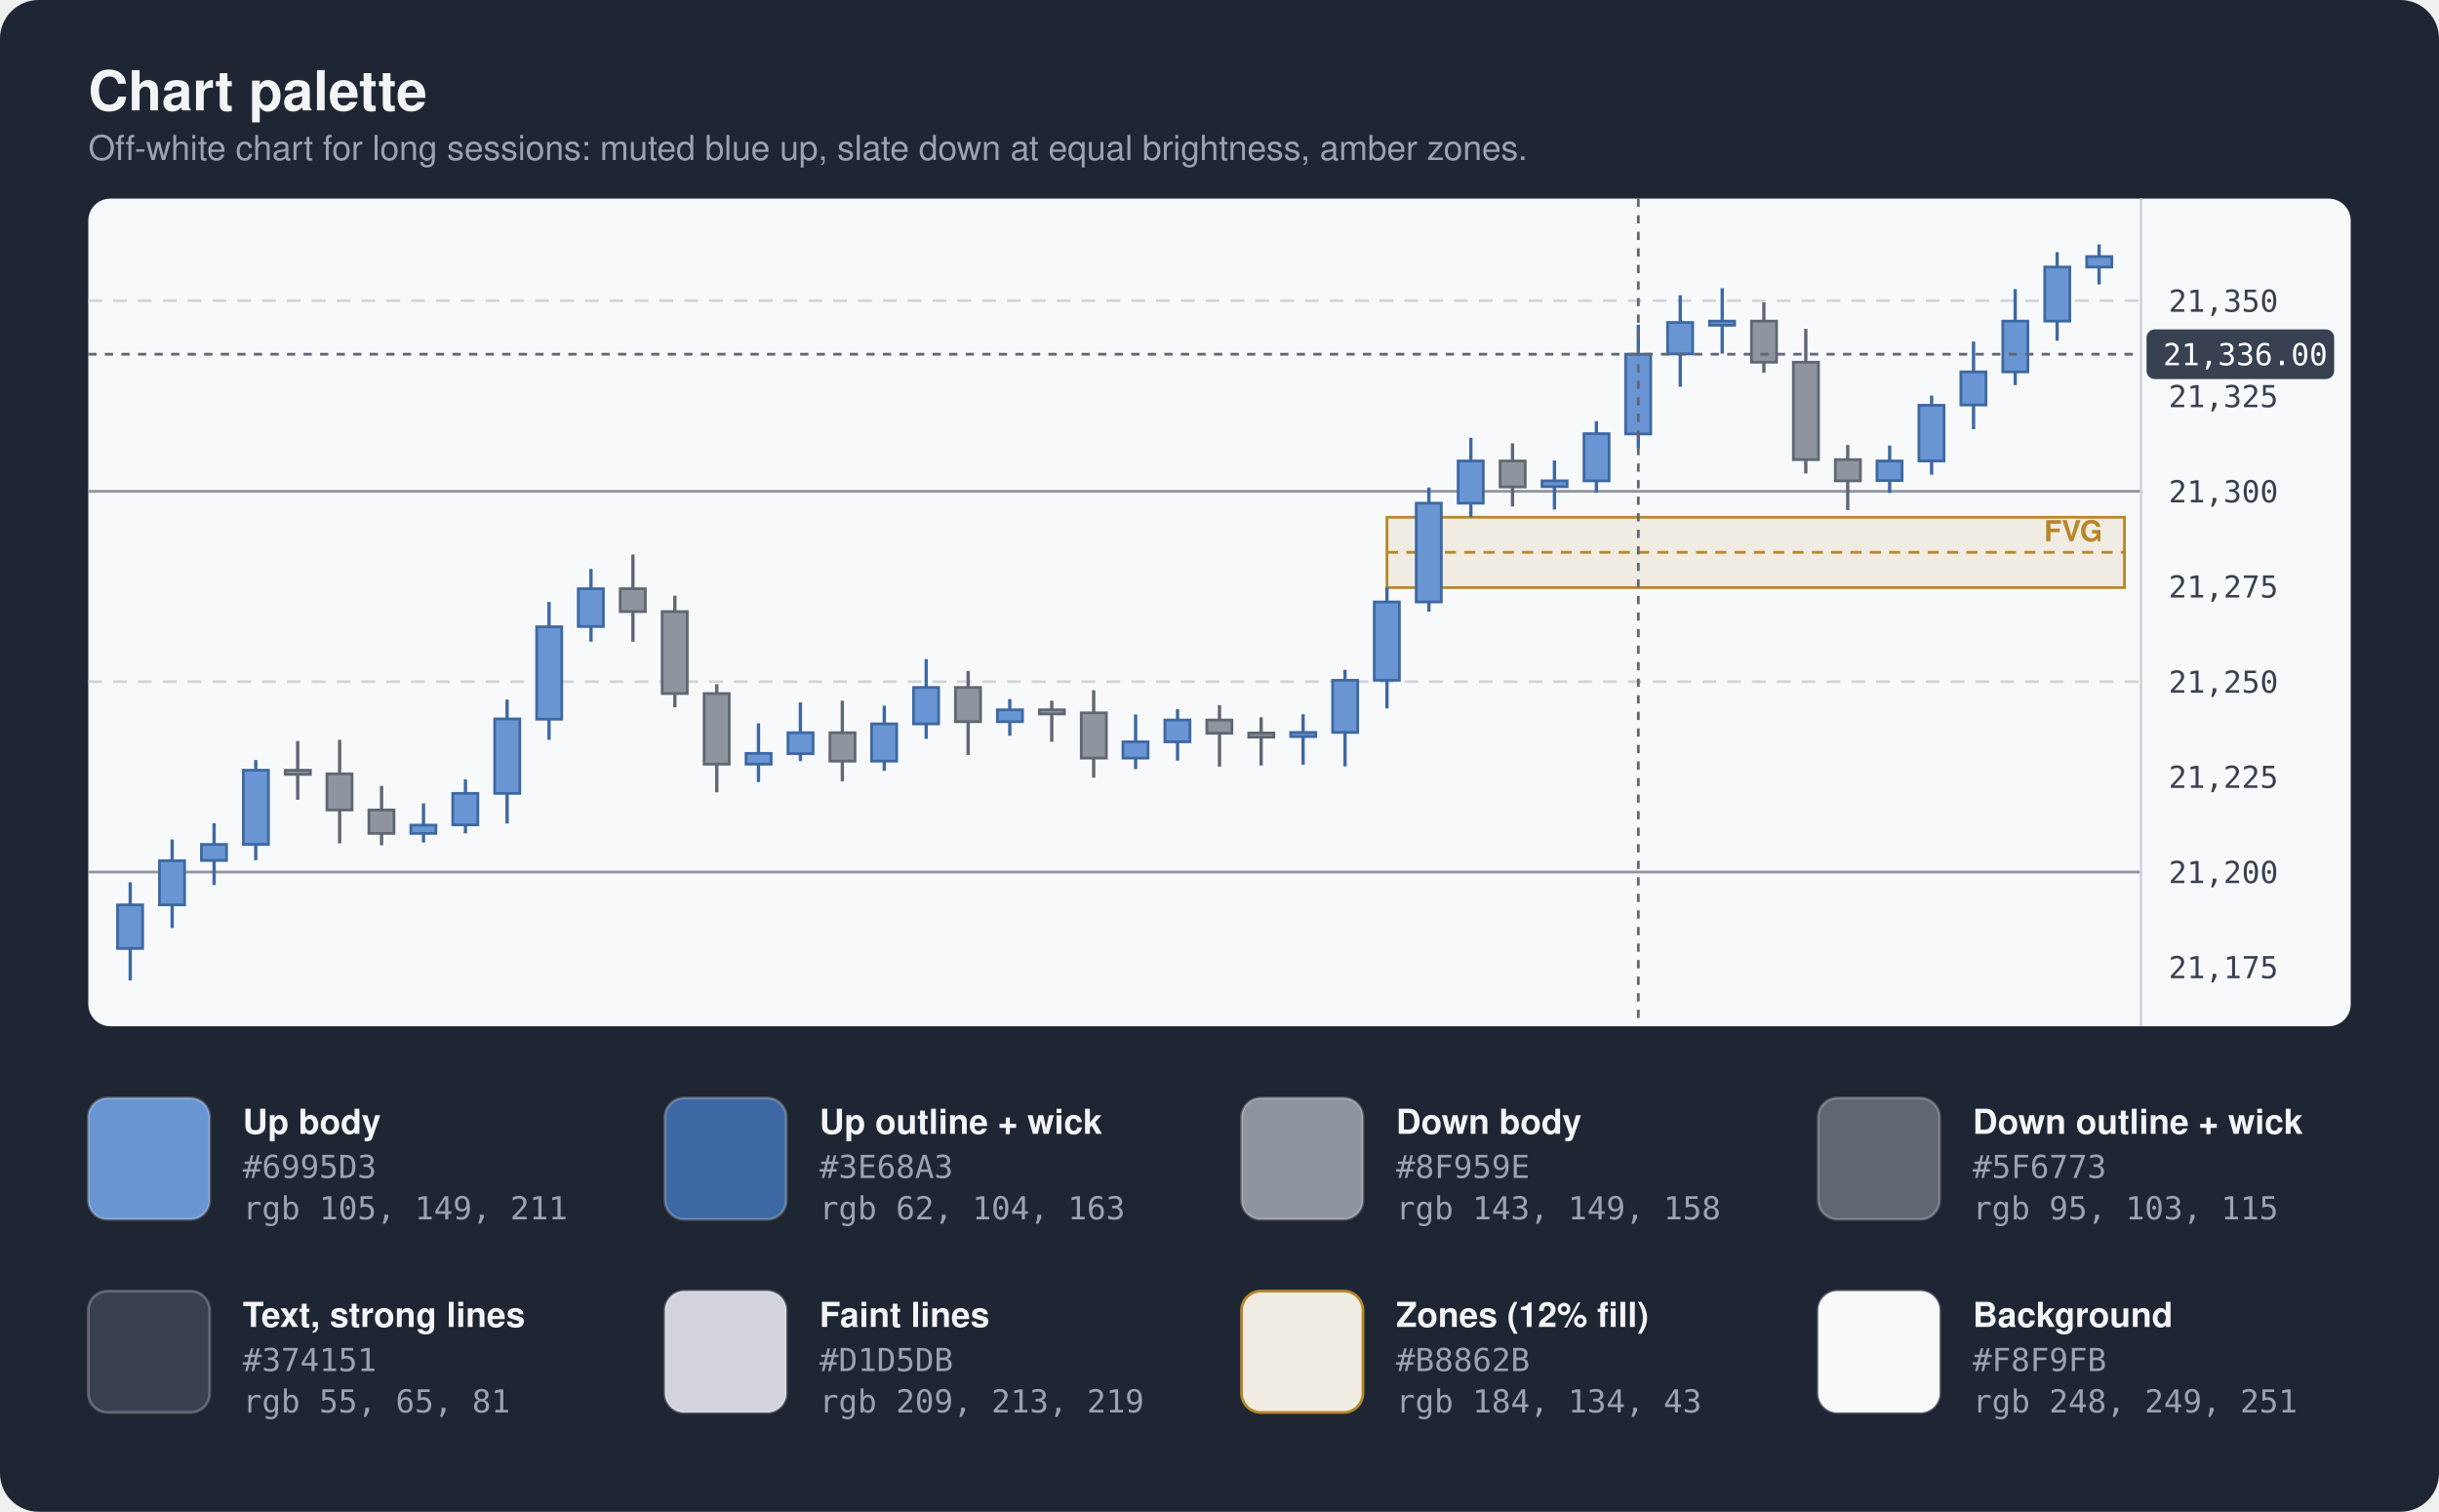
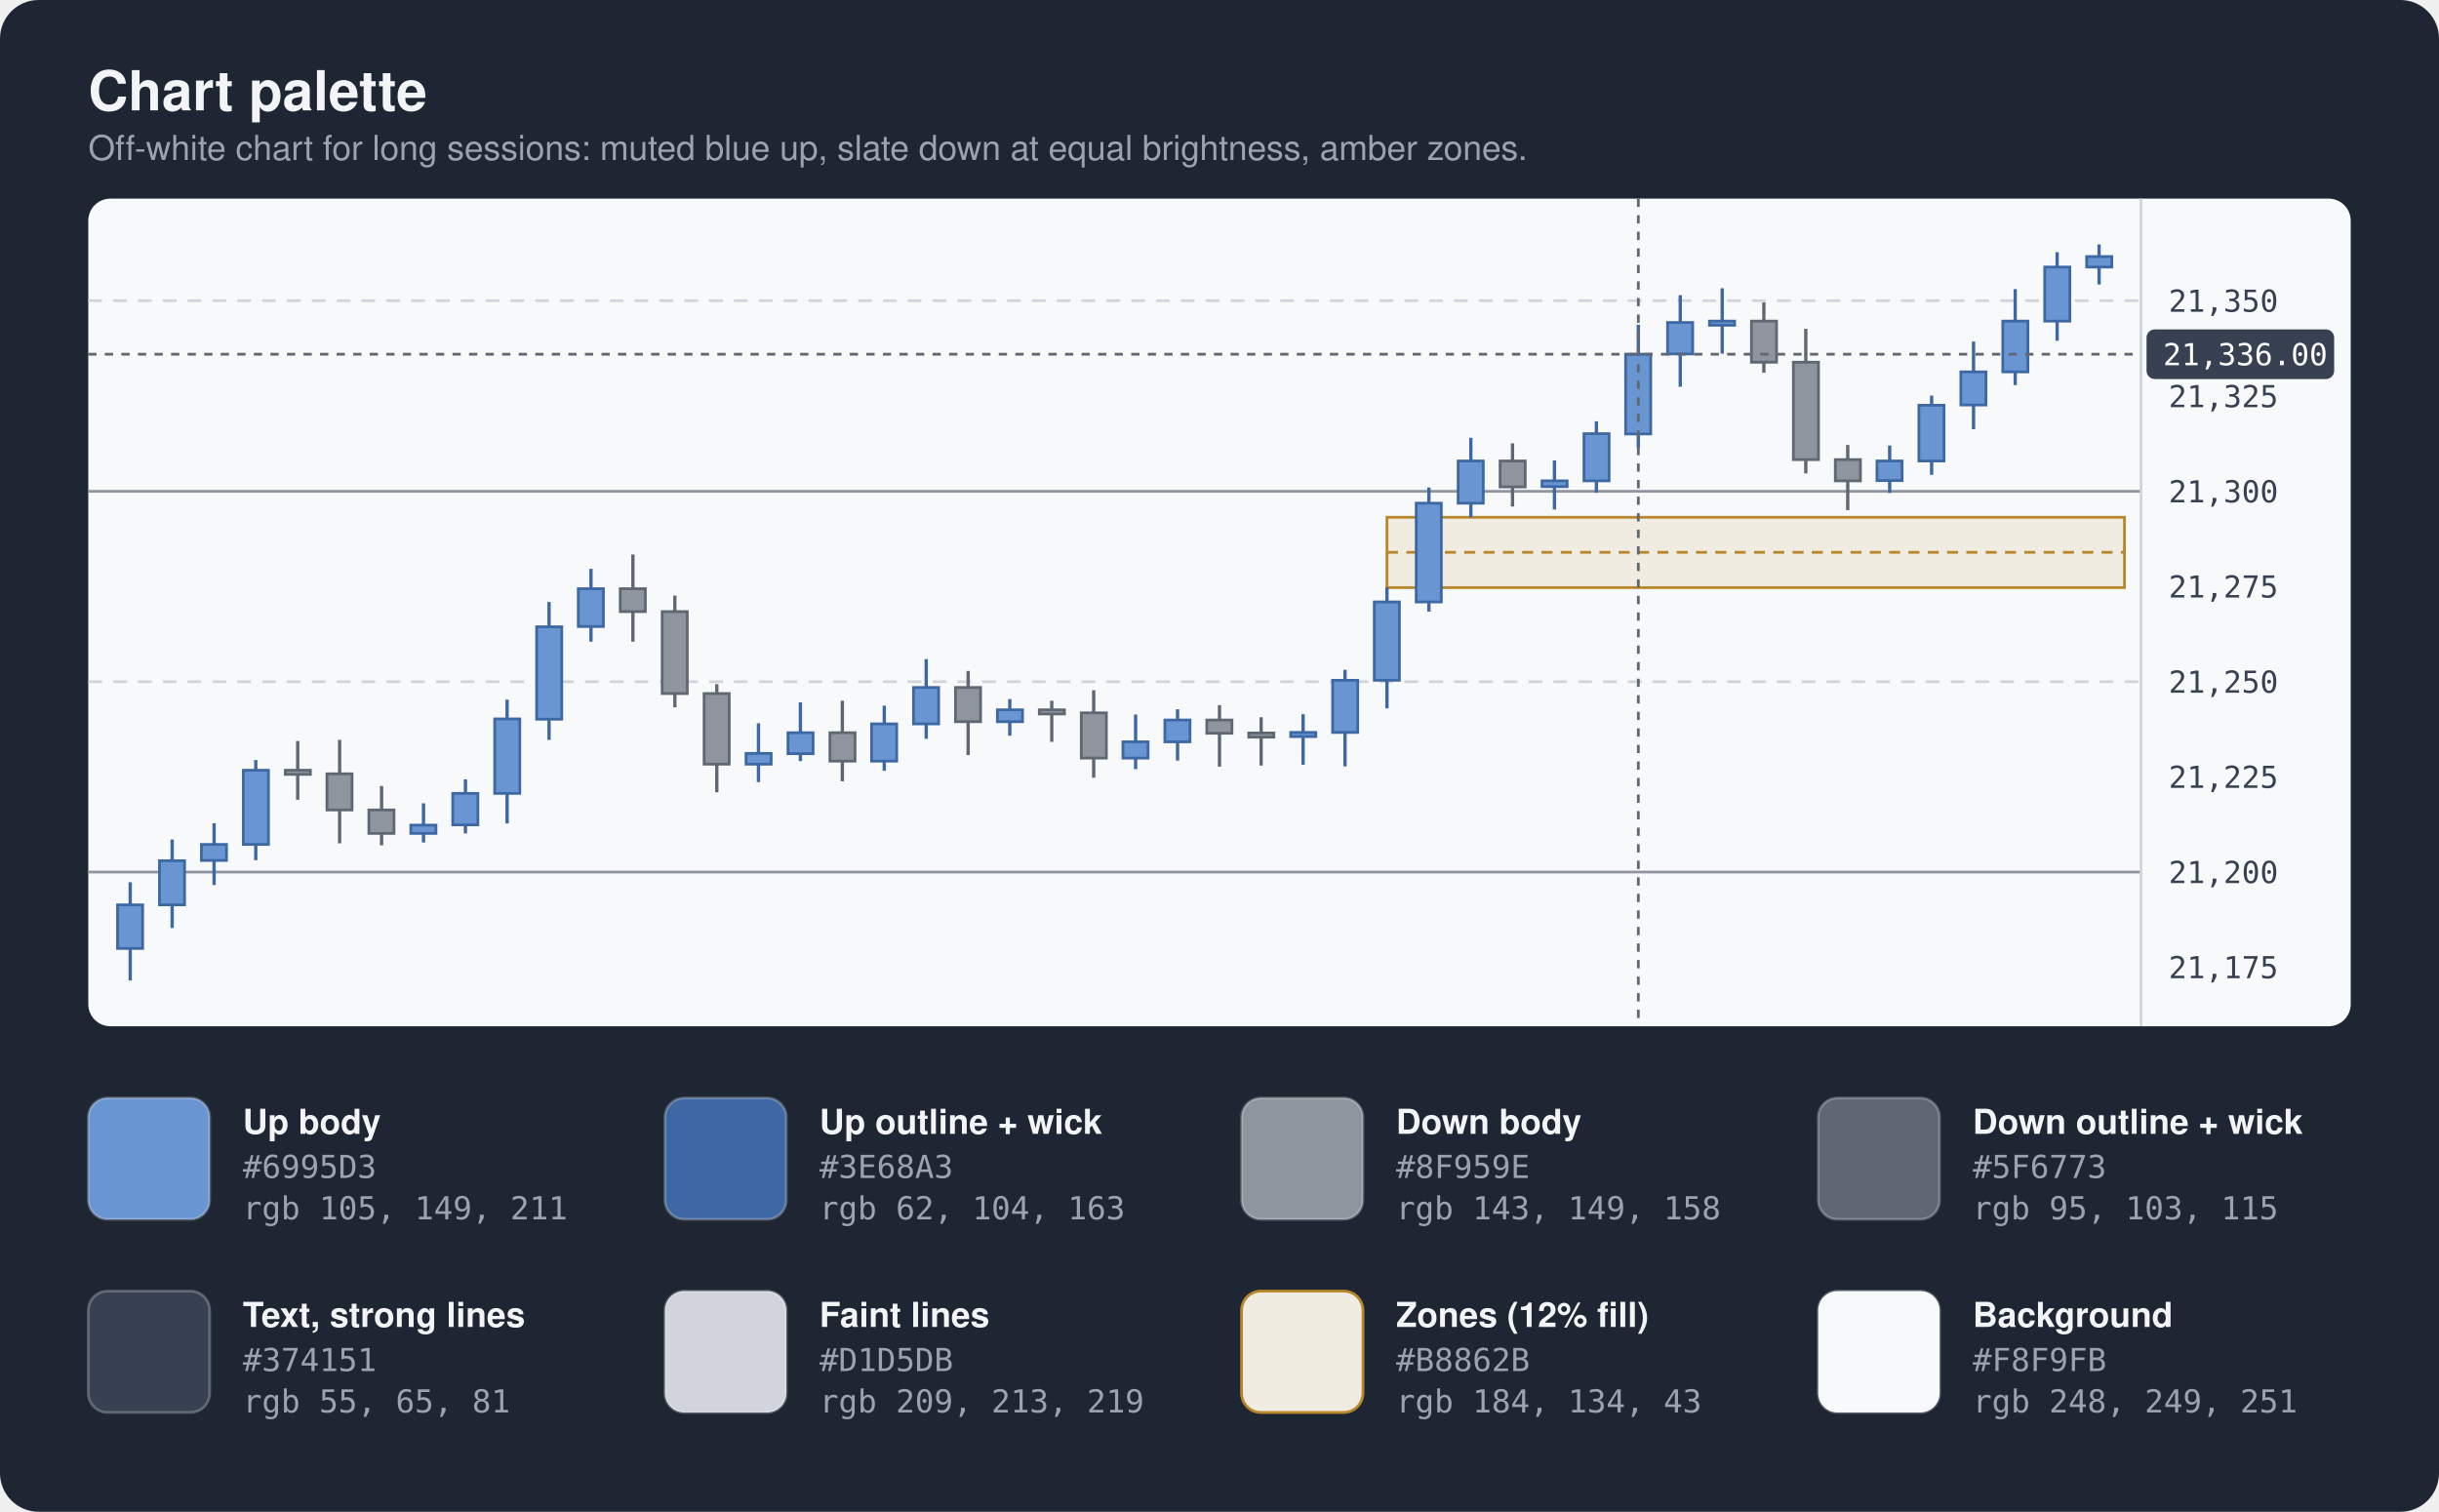
<svg xmlns="http://www.w3.org/2000/svg" width="884" height="548" viewBox="0 0 884 548" font-family="-apple-system, BlinkMacSystemFont, 'Segoe UI', Helvetica, Arial, sans-serif">
  <rect width="884" height="548" rx="14" fill="#1F2633" />
  <text x="32" y="40" font-size="20" font-weight="600" fill="#F3F4F6">Chart palette</text>
  <text x="32" y="58" font-size="12.5" fill="#9CA3AF">Off-white chart for long sessions: muted blue up, slate down at equal brightness, amber zones.</text>
  <rect x="32" y="72" width="820" height="300" rx="8" fill="#F8F9FB" />
  <text x="786" y="354.6" font-size="11" fill="#374151" font-family="ui-monospace, SFMono-Regular, Menlo, Consolas, monospace">21,175</text>
  <line x1="32" y1="316.1" x2="776" y2="316.1" stroke="#8F959E" stroke-width="1" />
  <text x="786" y="320.1" font-size="11" fill="#374151" font-family="ui-monospace, SFMono-Regular, Menlo, Consolas, monospace">21,200</text>
  <text x="786" y="285.6" font-size="11" fill="#374151" font-family="ui-monospace, SFMono-Regular, Menlo, Consolas, monospace">21,225</text>
  <line x1="32" y1="247.1" x2="776" y2="247.1" stroke="#D1D5DB" stroke-width="1" stroke-dasharray="5 4" />
  <text x="786" y="251.1" font-size="11" fill="#374151" font-family="ui-monospace, SFMono-Regular, Menlo, Consolas, monospace">21,250</text>
  <text x="786" y="216.6" font-size="11" fill="#374151" font-family="ui-monospace, SFMono-Regular, Menlo, Consolas, monospace">21,275</text>
  <line x1="32" y1="178.1" x2="776" y2="178.1" stroke="#8F959E" stroke-width="1" />
  <text x="786" y="182.1" font-size="11" fill="#374151" font-family="ui-monospace, SFMono-Regular, Menlo, Consolas, monospace">21,300</text>
  <text x="786" y="147.6" font-size="11" fill="#374151" font-family="ui-monospace, SFMono-Regular, Menlo, Consolas, monospace">21,325</text>
  <line x1="32" y1="109.0" x2="776" y2="109.0" stroke="#D1D5DB" stroke-width="1" stroke-dasharray="5 4" />
  <text x="786" y="113.0" font-size="11" fill="#374151" font-family="ui-monospace, SFMono-Regular, Menlo, Consolas, monospace">21,350</text>
  <line x1="776" y1="72" x2="776" y2="372" stroke="#D1D5DB" />
  <rect x="502.7" y="187.5" width="267.3" height="25.5" fill="#B8862B" fill-opacity="0.12" stroke="#B8862B" />
  <line x1="502.7" y1="200.2" x2="770.0" y2="200.2" stroke="#B8862B" stroke-dasharray="4 3" />
-   <text x="762.0" y="196.2" font-size="10.5" font-weight="600" fill="#B8862B" text-anchor="end">FVG</text>
  <line x1="47.2" y1="319.8" x2="47.2" y2="355.4" stroke="#3E68A3" stroke-width="1.2" />
  <rect x="42.6" y="328.0" width="9.1" height="15.8" fill="#6995D3" stroke="#3E68A3" stroke-width="1" />
  <line x1="62.4" y1="304.3" x2="62.4" y2="336.4" stroke="#3E68A3" stroke-width="1.2" />
  <rect x="57.8" y="312.0" width="9.1" height="16.0" fill="#6995D3" stroke="#3E68A3" stroke-width="1" />
  <line x1="77.6" y1="298.4" x2="77.6" y2="320.8" stroke="#3E68A3" stroke-width="1.2" />
  <rect x="73.0" y="306.1" width="9.1" height="5.8" fill="#6995D3" stroke="#3E68A3" stroke-width="1" />
  <line x1="92.7" y1="275.5" x2="92.7" y2="311.8" stroke="#3E68A3" stroke-width="1.2" />
  <rect x="88.2" y="279.2" width="9.1" height="26.9" fill="#6995D3" stroke="#3E68A3" stroke-width="1" />
  <line x1="107.9" y1="268.6" x2="107.9" y2="289.9" stroke="#5F6773" stroke-width="1.2" />
  <rect x="103.4" y="279.2" width="9.1" height="1.5" fill="#8F959E" stroke="#5F6773" stroke-width="1" />
  <line x1="123.1" y1="268.2" x2="123.1" y2="305.7" stroke="#5F6773" stroke-width="1.2" />
  <rect x="118.5" y="280.5" width="9.1" height="13.1" fill="#8F959E" stroke="#5F6773" stroke-width="1" />
  <line x1="138.3" y1="284.9" x2="138.3" y2="306.4" stroke="#5F6773" stroke-width="1.2" />
  <rect x="133.7" y="293.6" width="9.1" height="8.5" fill="#8F959E" stroke="#5F6773" stroke-width="1" />
  <line x1="153.5" y1="291.2" x2="153.5" y2="305.4" stroke="#3E68A3" stroke-width="1.2" />
  <rect x="148.9" y="299.1" width="9.1" height="3.0" fill="#6995D3" stroke="#3E68A3" stroke-width="1" />
  <line x1="168.7" y1="282.5" x2="168.7" y2="302.1" stroke="#3E68A3" stroke-width="1.2" />
  <rect x="164.1" y="287.6" width="9.1" height="11.4" fill="#6995D3" stroke="#3E68A3" stroke-width="1" />
  <line x1="183.8" y1="253.6" x2="183.8" y2="298.5" stroke="#3E68A3" stroke-width="1.2" />
  <rect x="179.3" y="260.6" width="9.1" height="27.0" fill="#6995D3" stroke="#3E68A3" stroke-width="1" />
  <line x1="199.0" y1="218.2" x2="199.0" y2="268.2" stroke="#3E68A3" stroke-width="1.2" />
  <rect x="194.5" y="227.2" width="9.1" height="33.5" fill="#6995D3" stroke="#3E68A3" stroke-width="1" />
  <line x1="214.2" y1="206.2" x2="214.2" y2="232.6" stroke="#3E68A3" stroke-width="1.2" />
  <rect x="209.6" y="213.4" width="9.1" height="13.7" fill="#6995D3" stroke="#3E68A3" stroke-width="1" />
  <line x1="229.4" y1="201.0" x2="229.4" y2="232.6" stroke="#5F6773" stroke-width="1.2" />
  <rect x="224.8" y="213.4" width="9.1" height="8.3" fill="#8F959E" stroke="#5F6773" stroke-width="1" />
  <line x1="244.6" y1="215.9" x2="244.6" y2="256.4" stroke="#5F6773" stroke-width="1.2" />
  <rect x="240.0" y="221.7" width="9.1" height="29.7" fill="#8F959E" stroke="#5F6773" stroke-width="1" />
  <line x1="259.8" y1="248.0" x2="259.8" y2="287.2" stroke="#5F6773" stroke-width="1.2" />
  <rect x="255.2" y="251.4" width="9.1" height="25.6" fill="#8F959E" stroke="#5F6773" stroke-width="1" />
  <line x1="274.9" y1="262.2" x2="274.9" y2="283.5" stroke="#3E68A3" stroke-width="1.2" />
  <rect x="270.4" y="273.1" width="9.1" height="3.9" fill="#6995D3" stroke="#3E68A3" stroke-width="1" />
  <line x1="290.1" y1="254.6" x2="290.1" y2="275.9" stroke="#3E68A3" stroke-width="1.2" />
  <rect x="285.6" y="265.6" width="9.1" height="7.6" fill="#6995D3" stroke="#3E68A3" stroke-width="1" />
  <line x1="305.3" y1="254.0" x2="305.3" y2="283.2" stroke="#5F6773" stroke-width="1.2" />
  <rect x="300.8" y="265.6" width="9.1" height="10.3" fill="#8F959E" stroke="#5F6773" stroke-width="1" />
  <line x1="320.5" y1="255.8" x2="320.5" y2="279.4" stroke="#3E68A3" stroke-width="1.2" />
  <rect x="315.9" y="262.4" width="9.1" height="13.5" fill="#6995D3" stroke="#3E68A3" stroke-width="1" />
  <line x1="335.7" y1="238.9" x2="335.7" y2="267.8" stroke="#3E68A3" stroke-width="1.2" />
  <rect x="331.1" y="249.2" width="9.1" height="13.2" fill="#6995D3" stroke="#3E68A3" stroke-width="1" />
  <line x1="350.9" y1="243.2" x2="350.9" y2="273.7" stroke="#5F6773" stroke-width="1.2" />
  <rect x="346.3" y="249.2" width="9.1" height="12.4" fill="#8F959E" stroke="#5F6773" stroke-width="1" />
  <line x1="366.0" y1="253.4" x2="366.0" y2="266.7" stroke="#3E68A3" stroke-width="1.2" />
  <rect x="361.5" y="257.3" width="9.1" height="4.3" fill="#6995D3" stroke="#3E68A3" stroke-width="1" />
  <line x1="381.2" y1="254.0" x2="381.2" y2="268.9" stroke="#5F6773" stroke-width="1.2" />
  <rect x="376.7" y="257.3" width="9.1" height="1.5" fill="#8F959E" stroke="#5F6773" stroke-width="1" />
  <line x1="396.4" y1="250.2" x2="396.4" y2="281.9" stroke="#5F6773" stroke-width="1.2" />
  <rect x="391.9" y="258.4" width="9.1" height="16.4" fill="#8F959E" stroke="#5F6773" stroke-width="1" />
  <line x1="411.6" y1="259.0" x2="411.6" y2="278.8" stroke="#3E68A3" stroke-width="1.2" />
  <rect x="407.0" y="268.9" width="9.1" height="5.9" fill="#6995D3" stroke="#3E68A3" stroke-width="1" />
  <line x1="426.8" y1="257.1" x2="426.8" y2="275.7" stroke="#3E68A3" stroke-width="1.2" />
  <rect x="422.2" y="261.0" width="9.1" height="7.9" fill="#6995D3" stroke="#3E68A3" stroke-width="1" />
  <line x1="442.0" y1="255.6" x2="442.0" y2="277.9" stroke="#5F6773" stroke-width="1.2" />
  <rect x="437.4" y="261.0" width="9.1" height="4.8" fill="#8F959E" stroke="#5F6773" stroke-width="1" />
  <line x1="457.1" y1="260.0" x2="457.1" y2="277.5" stroke="#5F6773" stroke-width="1.2" />
  <rect x="452.6" y="265.7" width="9.1" height="1.5" fill="#8F959E" stroke="#5F6773" stroke-width="1" />
  <line x1="472.3" y1="258.9" x2="472.3" y2="277.2" stroke="#3E68A3" stroke-width="1.2" />
  <rect x="467.8" y="265.5" width="9.1" height="1.5" fill="#6995D3" stroke="#3E68A3" stroke-width="1" />
  <line x1="487.5" y1="242.8" x2="487.5" y2="277.8" stroke="#3E68A3" stroke-width="1.2" />
  <rect x="483.0" y="246.6" width="9.1" height="18.9" fill="#6995D3" stroke="#3E68A3" stroke-width="1" />
  <line x1="502.7" y1="212.9" x2="502.7" y2="256.8" stroke="#3E68A3" stroke-width="1.2" />
  <rect x="498.1" y="218.2" width="9.1" height="28.4" fill="#6995D3" stroke="#3E68A3" stroke-width="1" />
  <line x1="517.9" y1="176.7" x2="517.9" y2="221.7" stroke="#3E68A3" stroke-width="1.2" />
  <rect x="513.3" y="182.4" width="9.1" height="35.8" fill="#6995D3" stroke="#3E68A3" stroke-width="1" />
  <line x1="533.1" y1="158.7" x2="533.1" y2="187.5" stroke="#3E68A3" stroke-width="1.2" />
  <rect x="528.5" y="167.1" width="9.1" height="15.3" fill="#6995D3" stroke="#3E68A3" stroke-width="1" />
  <line x1="548.2" y1="160.7" x2="548.2" y2="183.6" stroke="#5F6773" stroke-width="1.2" />
  <rect x="543.7" y="167.1" width="9.1" height="9.4" fill="#8F959E" stroke="#5F6773" stroke-width="1" />
  <line x1="563.4" y1="166.9" x2="563.4" y2="184.7" stroke="#3E68A3" stroke-width="1.2" />
  <rect x="558.9" y="174.3" width="9.1" height="2.1" fill="#6995D3" stroke="#3E68A3" stroke-width="1" />
  <line x1="578.6" y1="152.7" x2="578.6" y2="178.6" stroke="#3E68A3" stroke-width="1.2" />
  <rect x="574.1" y="157.2" width="9.1" height="17.1" fill="#6995D3" stroke="#3E68A3" stroke-width="1" />
  <line x1="593.8" y1="117.7" x2="593.8" y2="162.4" stroke="#3E68A3" stroke-width="1.2" />
  <rect x="589.2" y="128.4" width="9.1" height="28.9" fill="#6995D3" stroke="#3E68A3" stroke-width="1" />
  <line x1="609.0" y1="107.0" x2="609.0" y2="140.2" stroke="#3E68A3" stroke-width="1.2" />
  <rect x="604.4" y="116.9" width="9.1" height="11.4" fill="#6995D3" stroke="#3E68A3" stroke-width="1" />
  <line x1="624.2" y1="104.5" x2="624.2" y2="128.2" stroke="#3E68A3" stroke-width="1.2" />
  <rect x="619.6" y="116.4" width="9.1" height="1.5" fill="#6995D3" stroke="#3E68A3" stroke-width="1" />
  <line x1="639.3" y1="109.6" x2="639.3" y2="135.1" stroke="#5F6773" stroke-width="1.2" />
  <rect x="634.8" y="116.4" width="9.1" height="14.9" fill="#8F959E" stroke="#5F6773" stroke-width="1" />
  <line x1="654.5" y1="119.2" x2="654.5" y2="171.6" stroke="#5F6773" stroke-width="1.2" />
  <rect x="650.0" y="131.3" width="9.1" height="35.3" fill="#8F959E" stroke="#5F6773" stroke-width="1" />
  <line x1="669.7" y1="161.3" x2="669.7" y2="184.9" stroke="#5F6773" stroke-width="1.2" />
  <rect x="665.2" y="166.6" width="9.1" height="7.7" fill="#8F959E" stroke="#5F6773" stroke-width="1" />
  <line x1="684.9" y1="161.5" x2="684.9" y2="178.7" stroke="#3E68A3" stroke-width="1.2" />
  <rect x="680.3" y="167.1" width="9.1" height="7.1" fill="#6995D3" stroke="#3E68A3" stroke-width="1" />
  <line x1="700.1" y1="143.4" x2="700.1" y2="172.1" stroke="#3E68A3" stroke-width="1.2" />
  <rect x="695.5" y="146.9" width="9.1" height="20.2" fill="#6995D3" stroke="#3E68A3" stroke-width="1" />
  <line x1="715.3" y1="123.8" x2="715.3" y2="155.6" stroke="#3E68A3" stroke-width="1.2" />
  <rect x="710.7" y="134.8" width="9.1" height="12.0" fill="#6995D3" stroke="#3E68A3" stroke-width="1" />
  <line x1="730.4" y1="104.8" x2="730.4" y2="139.6" stroke="#3E68A3" stroke-width="1.2" />
  <rect x="725.9" y="116.4" width="9.1" height="18.4" fill="#6995D3" stroke="#3E68A3" stroke-width="1" />
  <line x1="745.6" y1="91.4" x2="745.6" y2="123.5" stroke="#3E68A3" stroke-width="1.2" />
  <rect x="741.1" y="96.8" width="9.1" height="19.6" fill="#6995D3" stroke="#3E68A3" stroke-width="1" />
  <line x1="760.8" y1="88.6" x2="760.8" y2="103.1" stroke="#3E68A3" stroke-width="1.2" />
  <rect x="756.3" y="93.0" width="9.1" height="3.8" fill="#6995D3" stroke="#3E68A3" stroke-width="1" />
  <line x1="593.8" y1="72" x2="593.8" y2="372" stroke="#5F6773" stroke-dasharray="3 3" />
  <line x1="32" y1="128.4" x2="776" y2="128.4" stroke="#5F6773" stroke-dasharray="3 3" />
  <rect x="778" y="119.4" width="68" height="18" rx="3" fill="#374151" />
  <text x="784" y="132.4" font-size="11" fill="#FFFFFF" font-family="ui-monospace, SFMono-Regular, Menlo, Consolas, monospace">21,336.00</text>
  <rect x="32.0" y="398" width="44" height="44" rx="7" fill="#6995D3" stroke="#FFFFFF" stroke-opacity="0.25" />
  <text x="88.0" y="411" font-size="12.5" font-weight="600" fill="#F3F4F6">Up body</text>
  <text x="88.0" y="427" font-size="11.5" fill="#9CA3AF" font-family="ui-monospace, SFMono-Regular, Menlo, Consolas, monospace">#6995D3</text>
  <text x="88.0" y="442" font-size="11.5" fill="#9CA3AF" font-family="ui-monospace, SFMono-Regular, Menlo, Consolas, monospace">rgb 105, 149, 211</text>
  <rect x="241.0" y="398" width="44" height="44" rx="7" fill="#3E68A3" stroke="#FFFFFF" stroke-opacity="0.25" />
  <text x="297.0" y="411" font-size="12.5" font-weight="600" fill="#F3F4F6">Up outline + wick</text>
  <text x="297.0" y="427" font-size="11.5" fill="#9CA3AF" font-family="ui-monospace, SFMono-Regular, Menlo, Consolas, monospace">#3E68A3</text>
  <text x="297.0" y="442" font-size="11.5" fill="#9CA3AF" font-family="ui-monospace, SFMono-Regular, Menlo, Consolas, monospace">rgb 62, 104, 163</text>
  <rect x="450.0" y="398" width="44" height="44" rx="7" fill="#8F959E" stroke="#FFFFFF" stroke-opacity="0.25" />
  <text x="506.0" y="411" font-size="12.5" font-weight="600" fill="#F3F4F6">Down body</text>
  <text x="506.0" y="427" font-size="11.5" fill="#9CA3AF" font-family="ui-monospace, SFMono-Regular, Menlo, Consolas, monospace">#8F959E</text>
  <text x="506.0" y="442" font-size="11.5" fill="#9CA3AF" font-family="ui-monospace, SFMono-Regular, Menlo, Consolas, monospace">rgb 143, 149, 158</text>
  <rect x="659.0" y="398" width="44" height="44" rx="7" fill="#5F6773" stroke="#FFFFFF" stroke-opacity="0.25" />
  <text x="715.0" y="411" font-size="12.5" font-weight="600" fill="#F3F4F6">Down outline + wick</text>
  <text x="715.0" y="427" font-size="11.5" fill="#9CA3AF" font-family="ui-monospace, SFMono-Regular, Menlo, Consolas, monospace">#5F6773</text>
  <text x="715.0" y="442" font-size="11.5" fill="#9CA3AF" font-family="ui-monospace, SFMono-Regular, Menlo, Consolas, monospace">rgb 95, 103, 115</text>
  <rect x="32.0" y="468" width="44" height="44" rx="7" fill="#374151" stroke="#FFFFFF" stroke-opacity="0.25" />
  <text x="88.0" y="481" font-size="12.5" font-weight="600" fill="#F3F4F6">Text, strong lines</text>
  <text x="88.0" y="497" font-size="11.5" fill="#9CA3AF" font-family="ui-monospace, SFMono-Regular, Menlo, Consolas, monospace">#374151</text>
  <text x="88.0" y="512" font-size="11.5" fill="#9CA3AF" font-family="ui-monospace, SFMono-Regular, Menlo, Consolas, monospace">rgb 55, 65, 81</text>
  <rect x="241.0" y="468" width="44" height="44" rx="7" fill="#D1D5DB" stroke="#FFFFFF" stroke-opacity="0.25" />
  <text x="297.0" y="481" font-size="12.5" font-weight="600" fill="#F3F4F6">Faint lines</text>
  <text x="297.0" y="497" font-size="11.5" fill="#9CA3AF" font-family="ui-monospace, SFMono-Regular, Menlo, Consolas, monospace">#D1D5DB</text>
  <text x="297.0" y="512" font-size="11.5" fill="#9CA3AF" font-family="ui-monospace, SFMono-Regular, Menlo, Consolas, monospace">rgb 209, 213, 219</text>
  <rect x="450.0" y="468" width="44" height="44" rx="7" fill="#F8F9FB" />
  <rect x="450.0" y="468" width="44" height="44" rx="7" fill="#B8862B" fill-opacity="0.12" stroke="#B8862B" />
  <text x="506.0" y="481" font-size="12.5" font-weight="600" fill="#F3F4F6">Zones (12% fill)</text>
  <text x="506.0" y="497" font-size="11.5" fill="#9CA3AF" font-family="ui-monospace, SFMono-Regular, Menlo, Consolas, monospace">#B8862B</text>
  <text x="506.0" y="512" font-size="11.5" fill="#9CA3AF" font-family="ui-monospace, SFMono-Regular, Menlo, Consolas, monospace">rgb 184, 134, 43</text>
  <rect x="659.0" y="468" width="44" height="44" rx="7" fill="#F8F9FB" stroke="#FFFFFF" stroke-opacity="0.25" />
  <text x="715.0" y="481" font-size="12.5" font-weight="600" fill="#F3F4F6">Background</text>
  <text x="715.0" y="497" font-size="11.5" fill="#9CA3AF" font-family="ui-monospace, SFMono-Regular, Menlo, Consolas, monospace">#F8F9FB</text>
  <text x="715.0" y="512" font-size="11.5" fill="#9CA3AF" font-family="ui-monospace, SFMono-Regular, Menlo, Consolas, monospace">rgb 248, 249, 251</text>
</svg>
